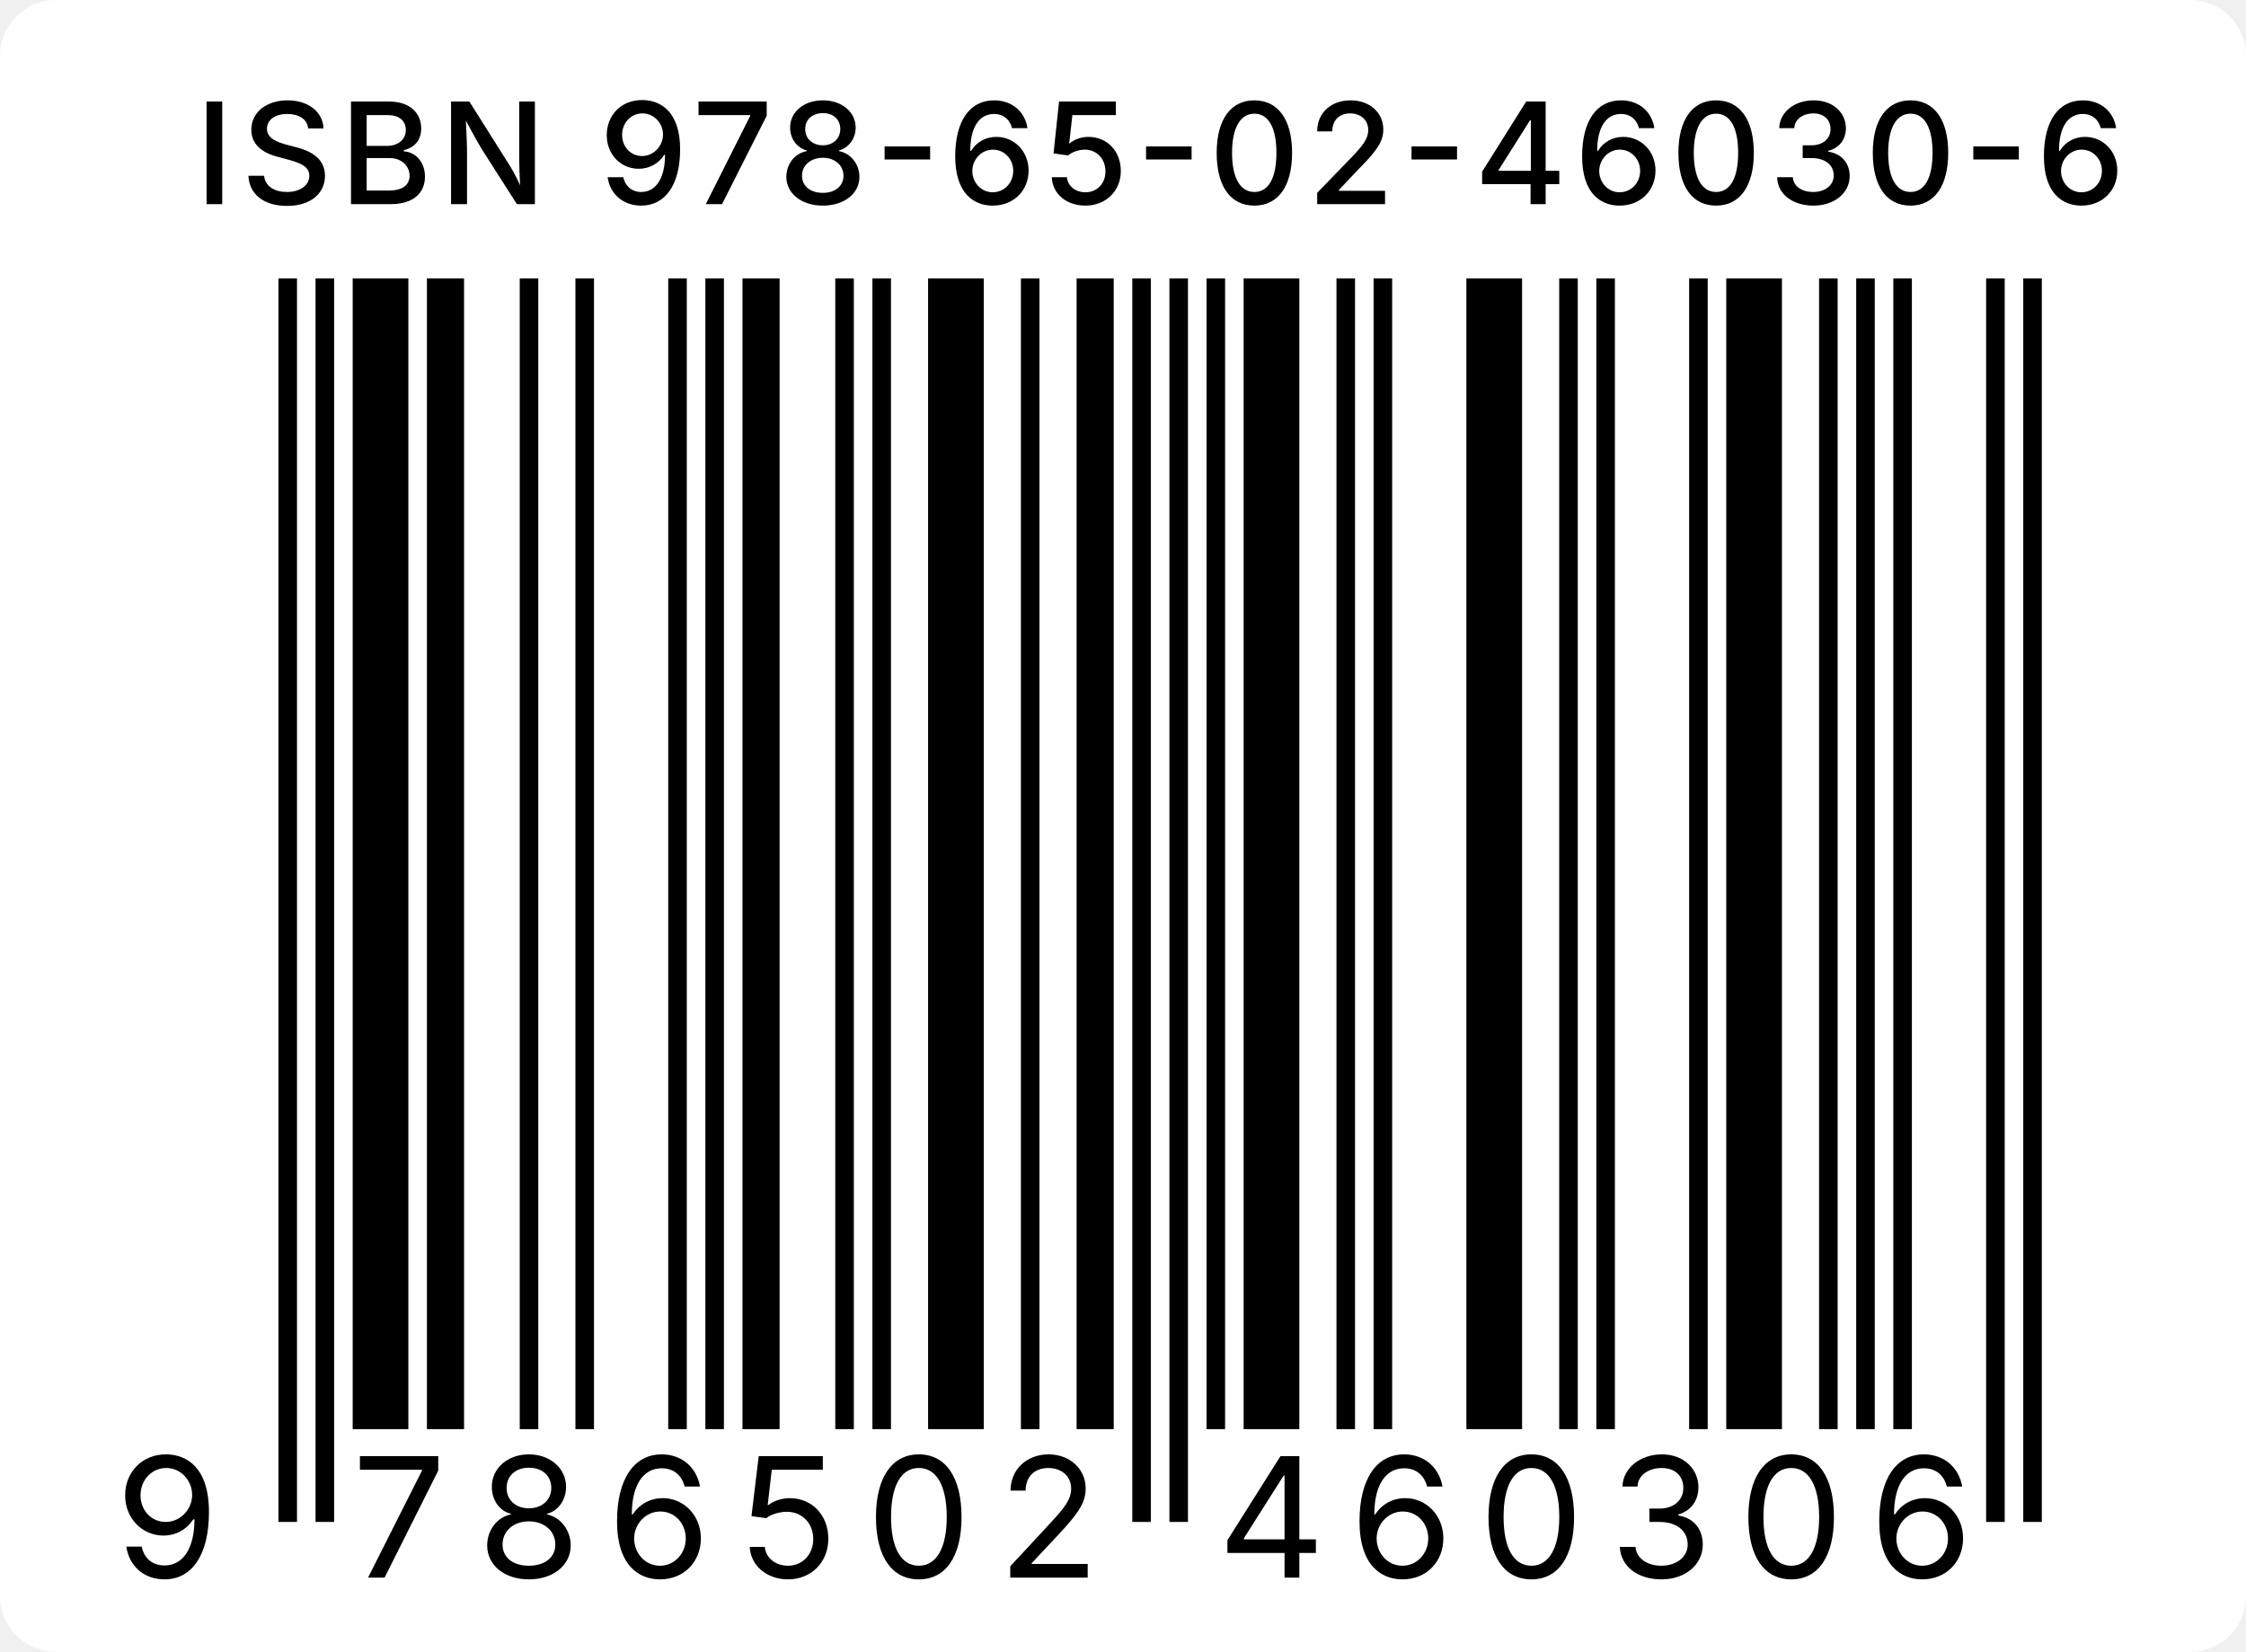
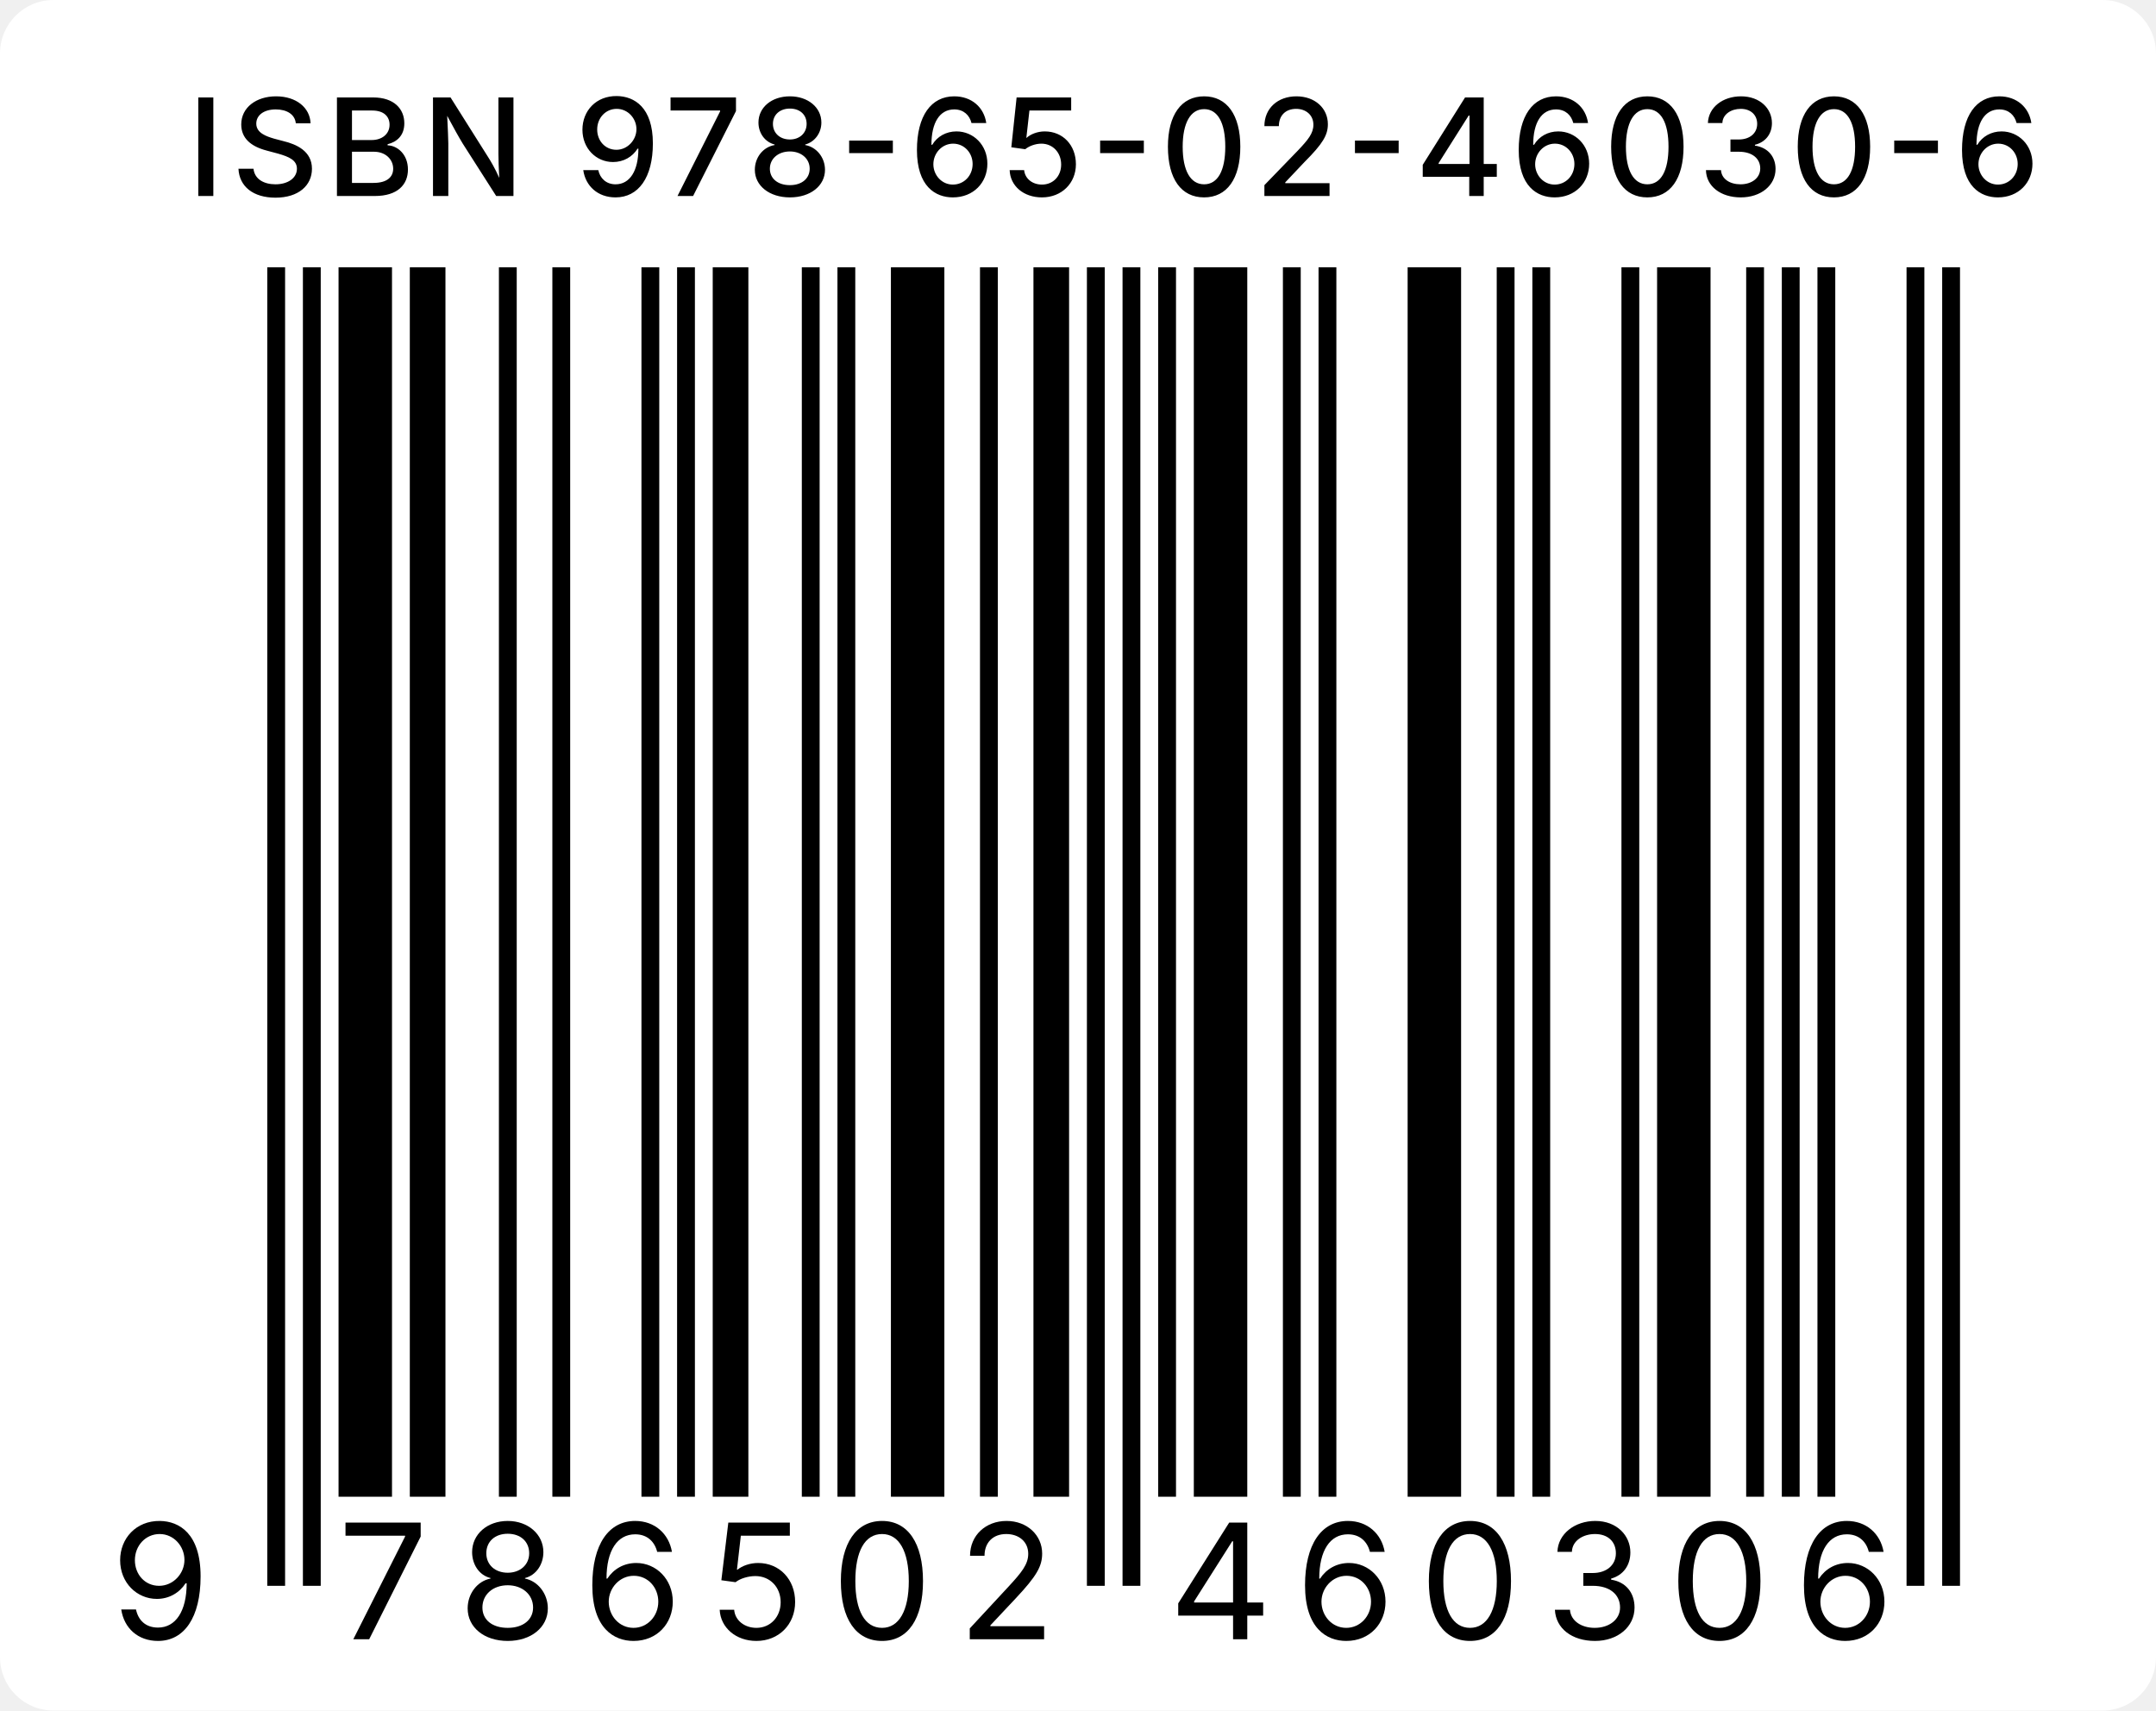
- <svg xmlns="http://www.w3.org/2000/svg" viewBox="0 0 121 89" role="img" aria-label="Código de barras do ISBN 978-65-02-46030-6">
-   <rect width="121" height="89" rx="3" fill="#fff" />
+ <svg xmlns="http://www.w3.org/2000/svg" viewBox="0 0 121 96" role="img" aria-label="Código de barras do ISBN 978-65-02-46030-6">
+   <rect width="121" height="96" rx="3" fill="#fff" />
  <text x="62.5" y="11" font-size="7.6" font-weight="500" letter-spacing=".4" text-anchor="middle" font-family="Inter, Helvetica, Arial, sans-serif">ISBN 978-65-02-46030-6</text>
  <g fill="#000">
-     <rect x="15" y="15" width="1" height="67" />
-     <rect x="17" y="15" width="1" height="67" />
-     <rect x="19" y="15" width="3" height="62" />
-     <rect x="23" y="15" width="2" height="62" />
-     <rect x="28" y="15" width="1" height="62" />
-     <rect x="31" y="15" width="1" height="62" />
-     <rect x="36" y="15" width="1" height="62" />
-     <rect x="38" y="15" width="1" height="62" />
-     <rect x="40" y="15" width="2" height="62" />
-     <rect x="45" y="15" width="1" height="62" />
-     <rect x="47" y="15" width="1" height="62" />
-     <rect x="50" y="15" width="3" height="62" />
-     <rect x="55" y="15" width="1" height="62" />
-     <rect x="58" y="15" width="2" height="62" />
-     <rect x="61" y="15" width="1" height="67" />
-     <rect x="63" y="15" width="1" height="67" />
-     <rect x="65" y="15" width="1" height="62" />
-     <rect x="67" y="15" width="3" height="62" />
-     <rect x="72" y="15" width="1" height="62" />
-     <rect x="74" y="15" width="1" height="62" />
-     <rect x="79" y="15" width="3" height="62" />
-     <rect x="84" y="15" width="1" height="62" />
-     <rect x="86" y="15" width="1" height="62" />
-     <rect x="91" y="15" width="1" height="62" />
-     <rect x="93" y="15" width="3" height="62" />
-     <rect x="98" y="15" width="1" height="62" />
-     <rect x="100" y="15" width="1" height="62" />
-     <rect x="102" y="15" width="1" height="62" />
-     <rect x="107" y="15" width="1" height="67" />
-     <rect x="109" y="15" width="1" height="67" />
+     <rect x="15" y="15" width="1" height="74" />
+     <rect x="17" y="15" width="1" height="74" />
+     <rect x="19" y="15" width="3" height="69" />
+     <rect x="23" y="15" width="2" height="69" />
+     <rect x="28" y="15" width="1" height="69" />
+     <rect x="31" y="15" width="1" height="69" />
+     <rect x="36" y="15" width="1" height="69" />
+     <rect x="38" y="15" width="1" height="69" />
+     <rect x="40" y="15" width="2" height="69" />
+     <rect x="45" y="15" width="1" height="69" />
+     <rect x="47" y="15" width="1" height="69" />
+     <rect x="50" y="15" width="3" height="69" />
+     <rect x="55" y="15" width="1" height="69" />
+     <rect x="58" y="15" width="2" height="69" />
+     <rect x="61" y="15" width="1" height="74" />
+     <rect x="63" y="15" width="1" height="74" />
+     <rect x="65" y="15" width="1" height="69" />
+     <rect x="67" y="15" width="3" height="69" />
+     <rect x="72" y="15" width="1" height="69" />
+     <rect x="74" y="15" width="1" height="69" />
+     <rect x="79" y="15" width="3" height="69" />
+     <rect x="84" y="15" width="1" height="69" />
+     <rect x="86" y="15" width="1" height="69" />
+     <rect x="91" y="15" width="1" height="69" />
+     <rect x="93" y="15" width="3" height="69" />
+     <rect x="98" y="15" width="1" height="69" />
+     <rect x="100" y="15" width="1" height="69" />
+     <rect x="102" y="15" width="1" height="69" />
+     <rect x="107" y="15" width="1" height="74" />
+     <rect x="109" y="15" width="1" height="74" />
  </g>
  <g fill="#000">
-     <text x="9" y="85" font-size="9" text-anchor="middle" font-family="Inter, Helvetica, Arial, sans-serif">9</text>
-     <text x="21.5" y="85" font-size="9" text-anchor="middle" font-family="Inter, Helvetica, Arial, sans-serif">7</text>
-     <text x="28.5" y="85" font-size="9" text-anchor="middle" font-family="Inter, Helvetica, Arial, sans-serif">8</text>
-     <text x="35.5" y="85" font-size="9" text-anchor="middle" font-family="Inter, Helvetica, Arial, sans-serif">6</text>
-     <text x="42.5" y="85" font-size="9" text-anchor="middle" font-family="Inter, Helvetica, Arial, sans-serif">5</text>
-     <text x="49.5" y="85" font-size="9" text-anchor="middle" font-family="Inter, Helvetica, Arial, sans-serif">0</text>
-     <text x="56.5" y="85" font-size="9" text-anchor="middle" font-family="Inter, Helvetica, Arial, sans-serif">2</text>
-     <text x="68.5" y="85" font-size="9" text-anchor="middle" font-family="Inter, Helvetica, Arial, sans-serif">4</text>
-     <text x="75.5" y="85" font-size="9" text-anchor="middle" font-family="Inter, Helvetica, Arial, sans-serif">6</text>
-     <text x="82.5" y="85" font-size="9" text-anchor="middle" font-family="Inter, Helvetica, Arial, sans-serif">0</text>
-     <text x="89.5" y="85" font-size="9" text-anchor="middle" font-family="Inter, Helvetica, Arial, sans-serif">3</text>
-     <text x="96.5" y="85" font-size="9" text-anchor="middle" font-family="Inter, Helvetica, Arial, sans-serif">0</text>
-     <text x="103.5" y="85" font-size="9" text-anchor="middle" font-family="Inter, Helvetica, Arial, sans-serif">6</text>
+     <text x="9" y="92" font-size="9" text-anchor="middle" font-family="Inter, Helvetica, Arial, sans-serif">9</text>
+     <text x="21.5" y="92" font-size="9" text-anchor="middle" font-family="Inter, Helvetica, Arial, sans-serif">7</text>
+     <text x="28.5" y="92" font-size="9" text-anchor="middle" font-family="Inter, Helvetica, Arial, sans-serif">8</text>
+     <text x="35.5" y="92" font-size="9" text-anchor="middle" font-family="Inter, Helvetica, Arial, sans-serif">6</text>
+     <text x="42.5" y="92" font-size="9" text-anchor="middle" font-family="Inter, Helvetica, Arial, sans-serif">5</text>
+     <text x="49.5" y="92" font-size="9" text-anchor="middle" font-family="Inter, Helvetica, Arial, sans-serif">0</text>
+     <text x="56.5" y="92" font-size="9" text-anchor="middle" font-family="Inter, Helvetica, Arial, sans-serif">2</text>
+     <text x="68.5" y="92" font-size="9" text-anchor="middle" font-family="Inter, Helvetica, Arial, sans-serif">4</text>
+     <text x="75.5" y="92" font-size="9" text-anchor="middle" font-family="Inter, Helvetica, Arial, sans-serif">6</text>
+     <text x="82.5" y="92" font-size="9" text-anchor="middle" font-family="Inter, Helvetica, Arial, sans-serif">0</text>
+     <text x="89.5" y="92" font-size="9" text-anchor="middle" font-family="Inter, Helvetica, Arial, sans-serif">3</text>
+     <text x="96.5" y="92" font-size="9" text-anchor="middle" font-family="Inter, Helvetica, Arial, sans-serif">0</text>
+     <text x="103.5" y="92" font-size="9" text-anchor="middle" font-family="Inter, Helvetica, Arial, sans-serif">6</text>
  </g>
</svg>
